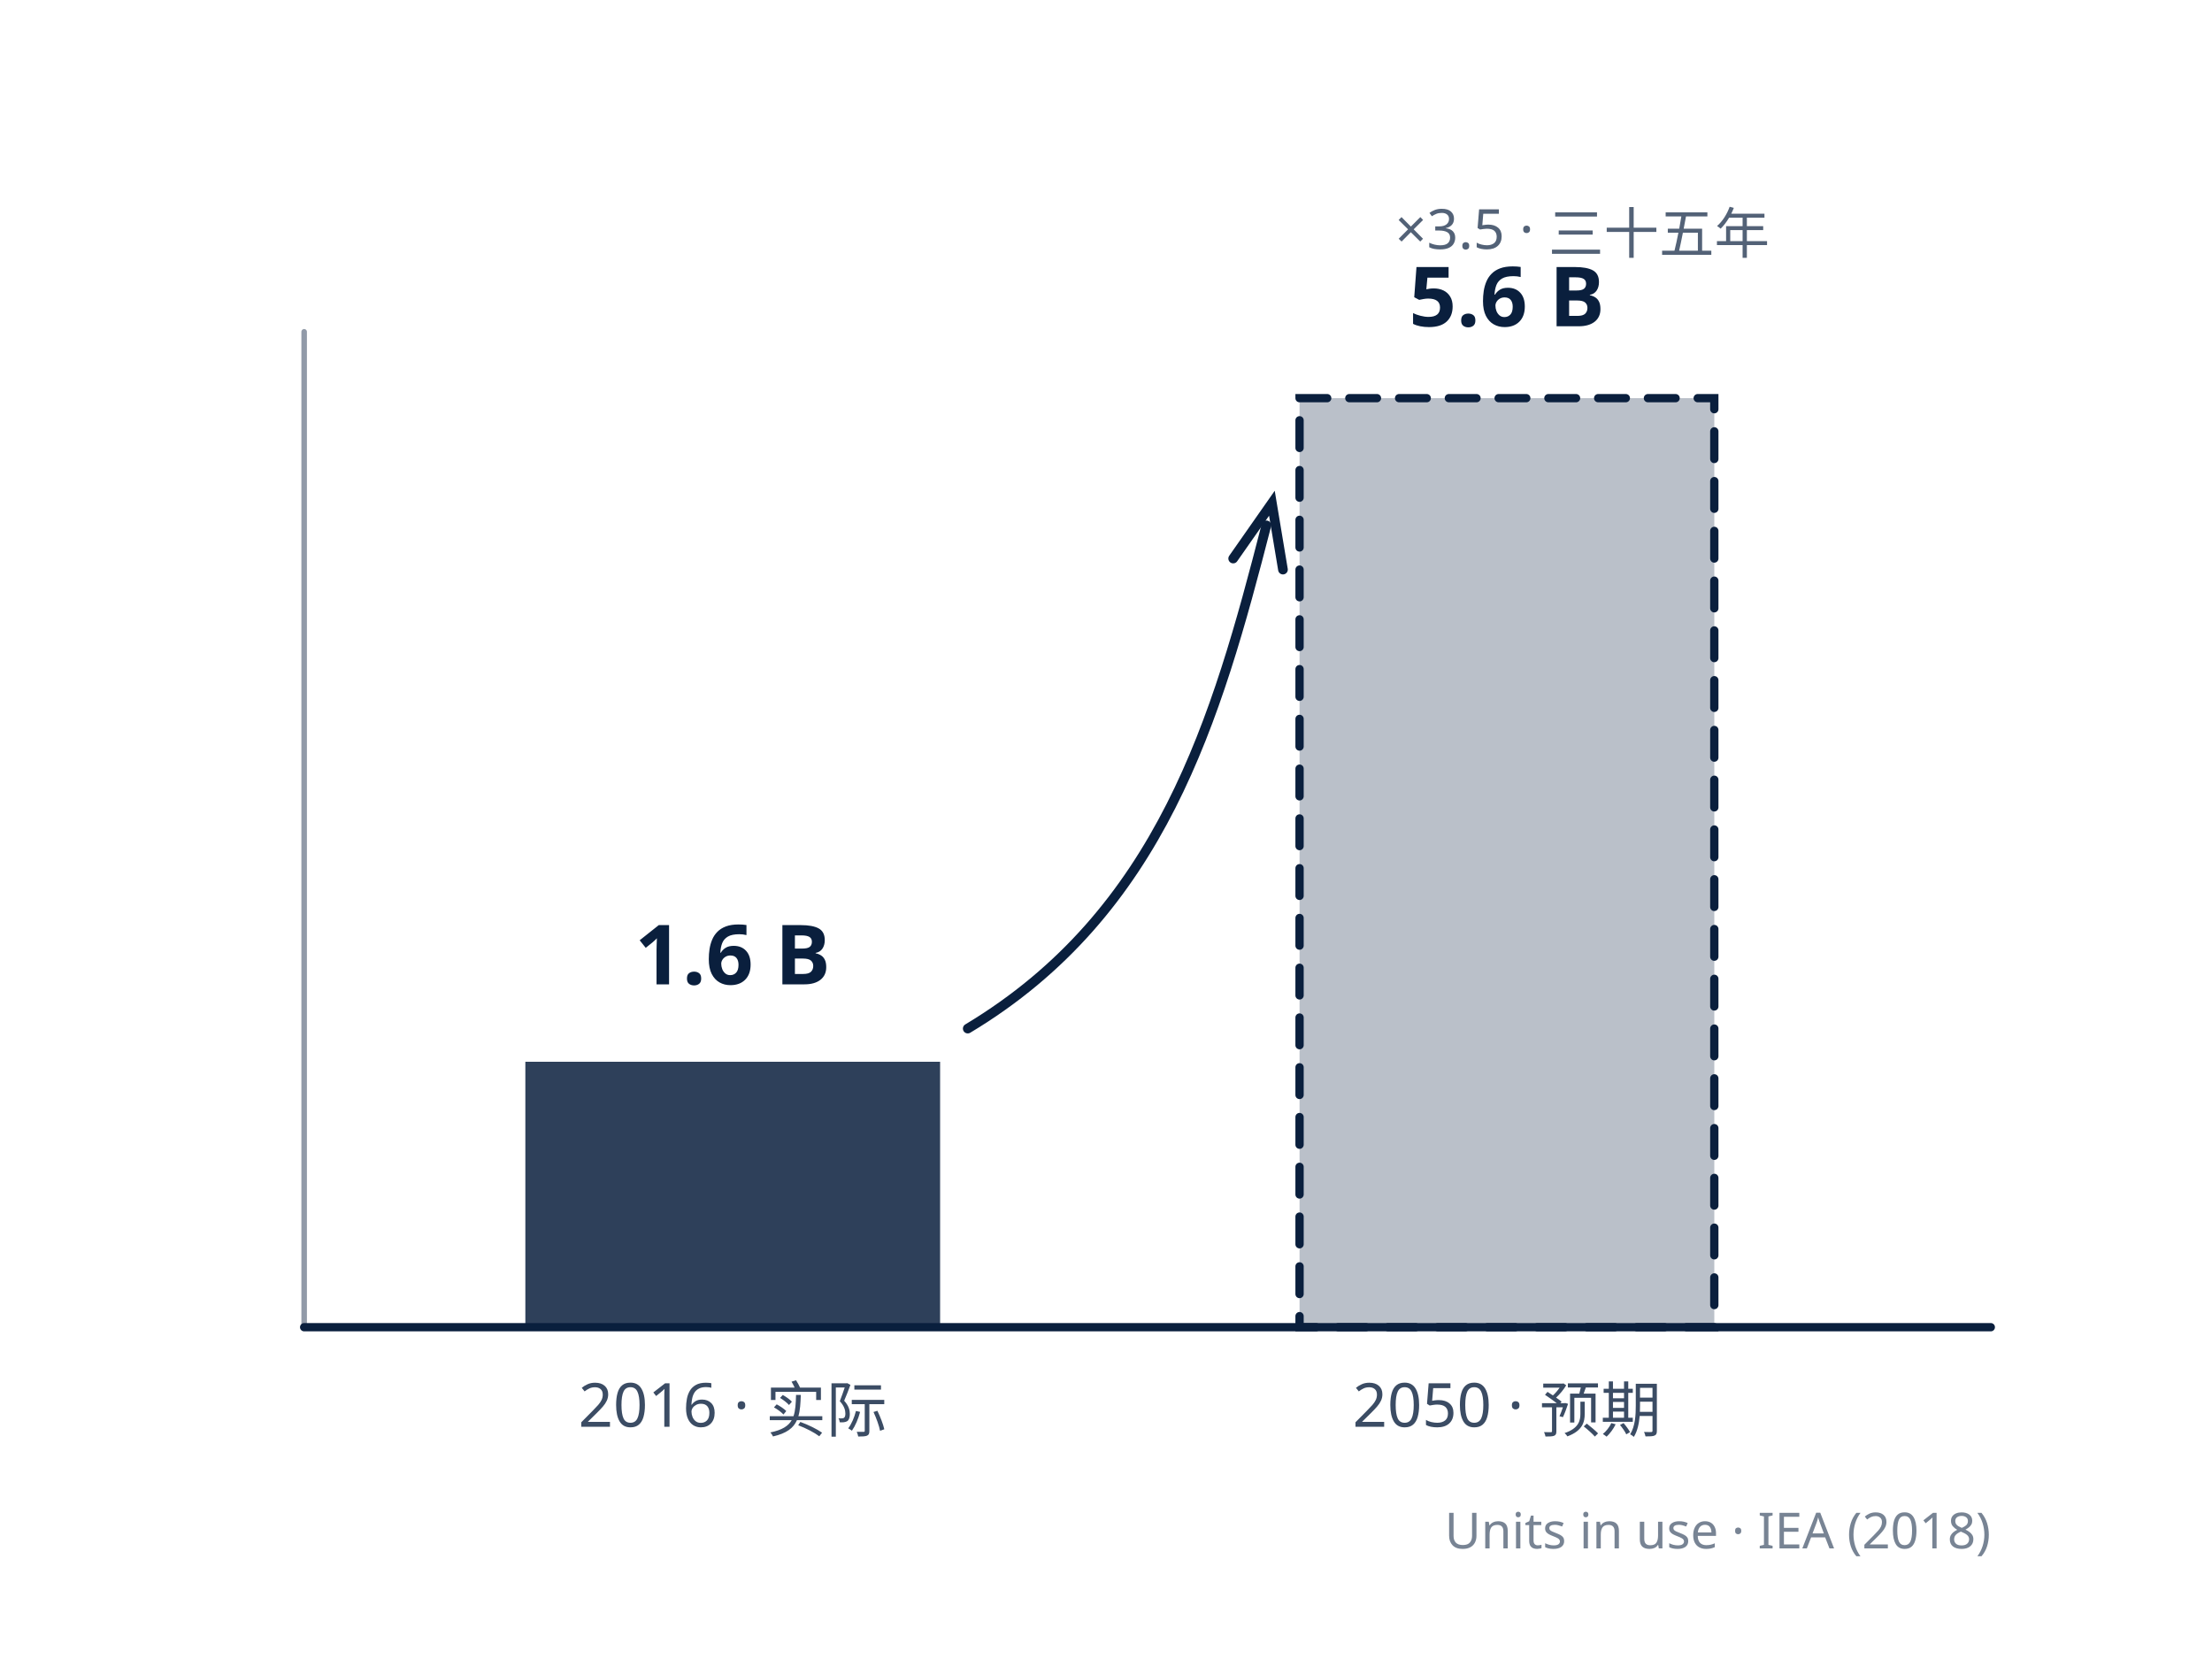
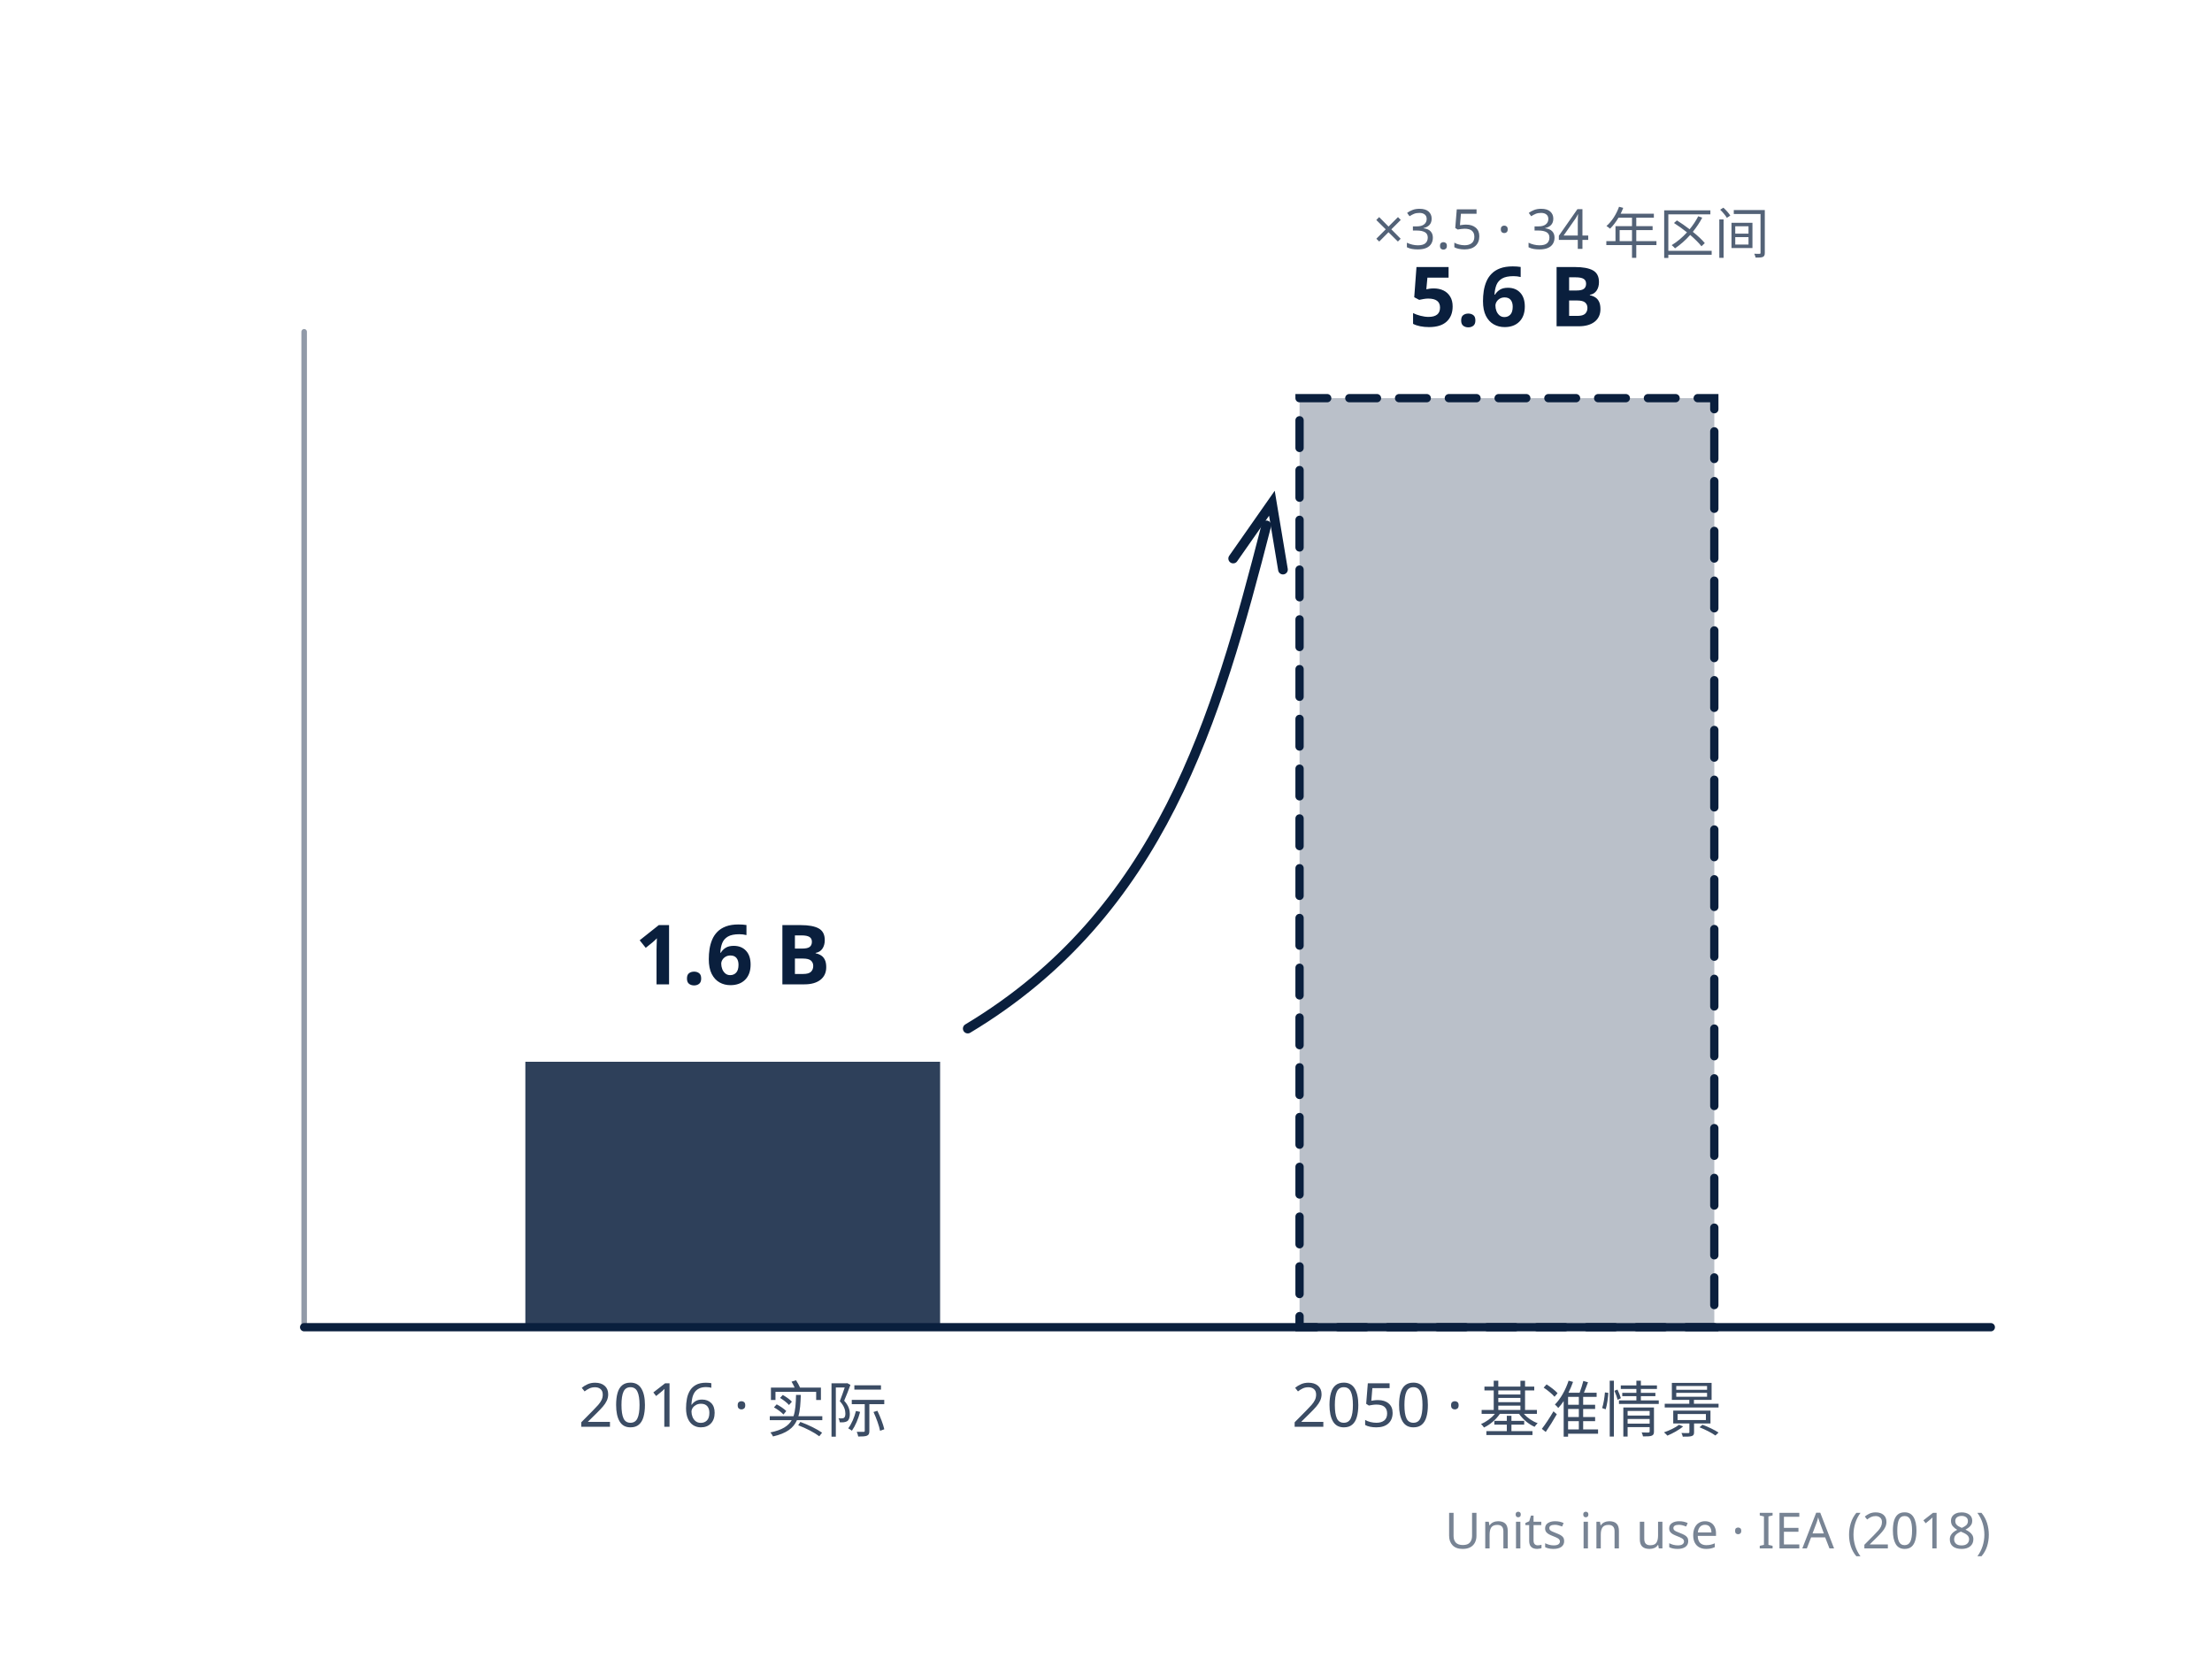
<svg xmlns="http://www.w3.org/2000/svg" viewBox="0 0 800 600" font-family="ui-sans-serif,'Noto Sans SC',sans-serif">
  <g fill="none" stroke-linecap="round">
    <line x1="110" y1="480" x2="720" y2="480" stroke="#0a1f3d" stroke-width="3" />
    <line x1="110" y1="120" x2="110" y2="480" stroke="#0a1f3d" stroke-width="2" opacity=".45" />
    <rect x="190" y="384" width="150" height="96" fill="rgba(10,31,61,.85)" stroke="none" />
    <text x="265" y="356" fill="#0a1f3d" font-size="30" text-anchor="middle" font-weight="700">1.6 B</text>
    <text x="265" y="516" fill="#0a1f3d" font-size="22" text-anchor="middle" opacity=".8">2016 · 实际</text>
    <rect x="470" y="144" width="150" height="336" fill="rgba(10,31,61,.28)" stroke="#0a1f3d" stroke-width="3" stroke-dasharray="10 8" />
    <text x="545" y="118" fill="#0a1f3d" font-size="30" text-anchor="middle" font-weight="700">5.6 B</text>
-     <text x="545" y="516" fill="#0a1f3d" font-size="22" text-anchor="middle" opacity=".8">2050 · 预期</text>
+     <text x="545" y="516" fill="#0a1f3d" font-size="22" text-anchor="middle" opacity=".8">2050 · 基准情景</text>
    <path d="M350 372 C 420 330, 440 260, 458 190" stroke="#0a1f3d" stroke-width="3.5" />
    <path d="M446 202 L460 182 L464 206" fill="none" stroke="#0a1f3d" stroke-width="3.5" />
-     <text x="640" y="90" fill="#0a1f3d" font-size="20" text-anchor="end" opacity=".7">×3.5 · 三十五年</text>
+     <text x="640" y="90" fill="#0a1f3d" font-size="20" text-anchor="end" opacity=".7">×3.5 · 34 年区间</text>
    <text x="720" y="560" fill="#0a1f3d" font-size="18" text-anchor="end" opacity=".55">Units in use · IEA (2018)</text>
  </g>
</svg>
